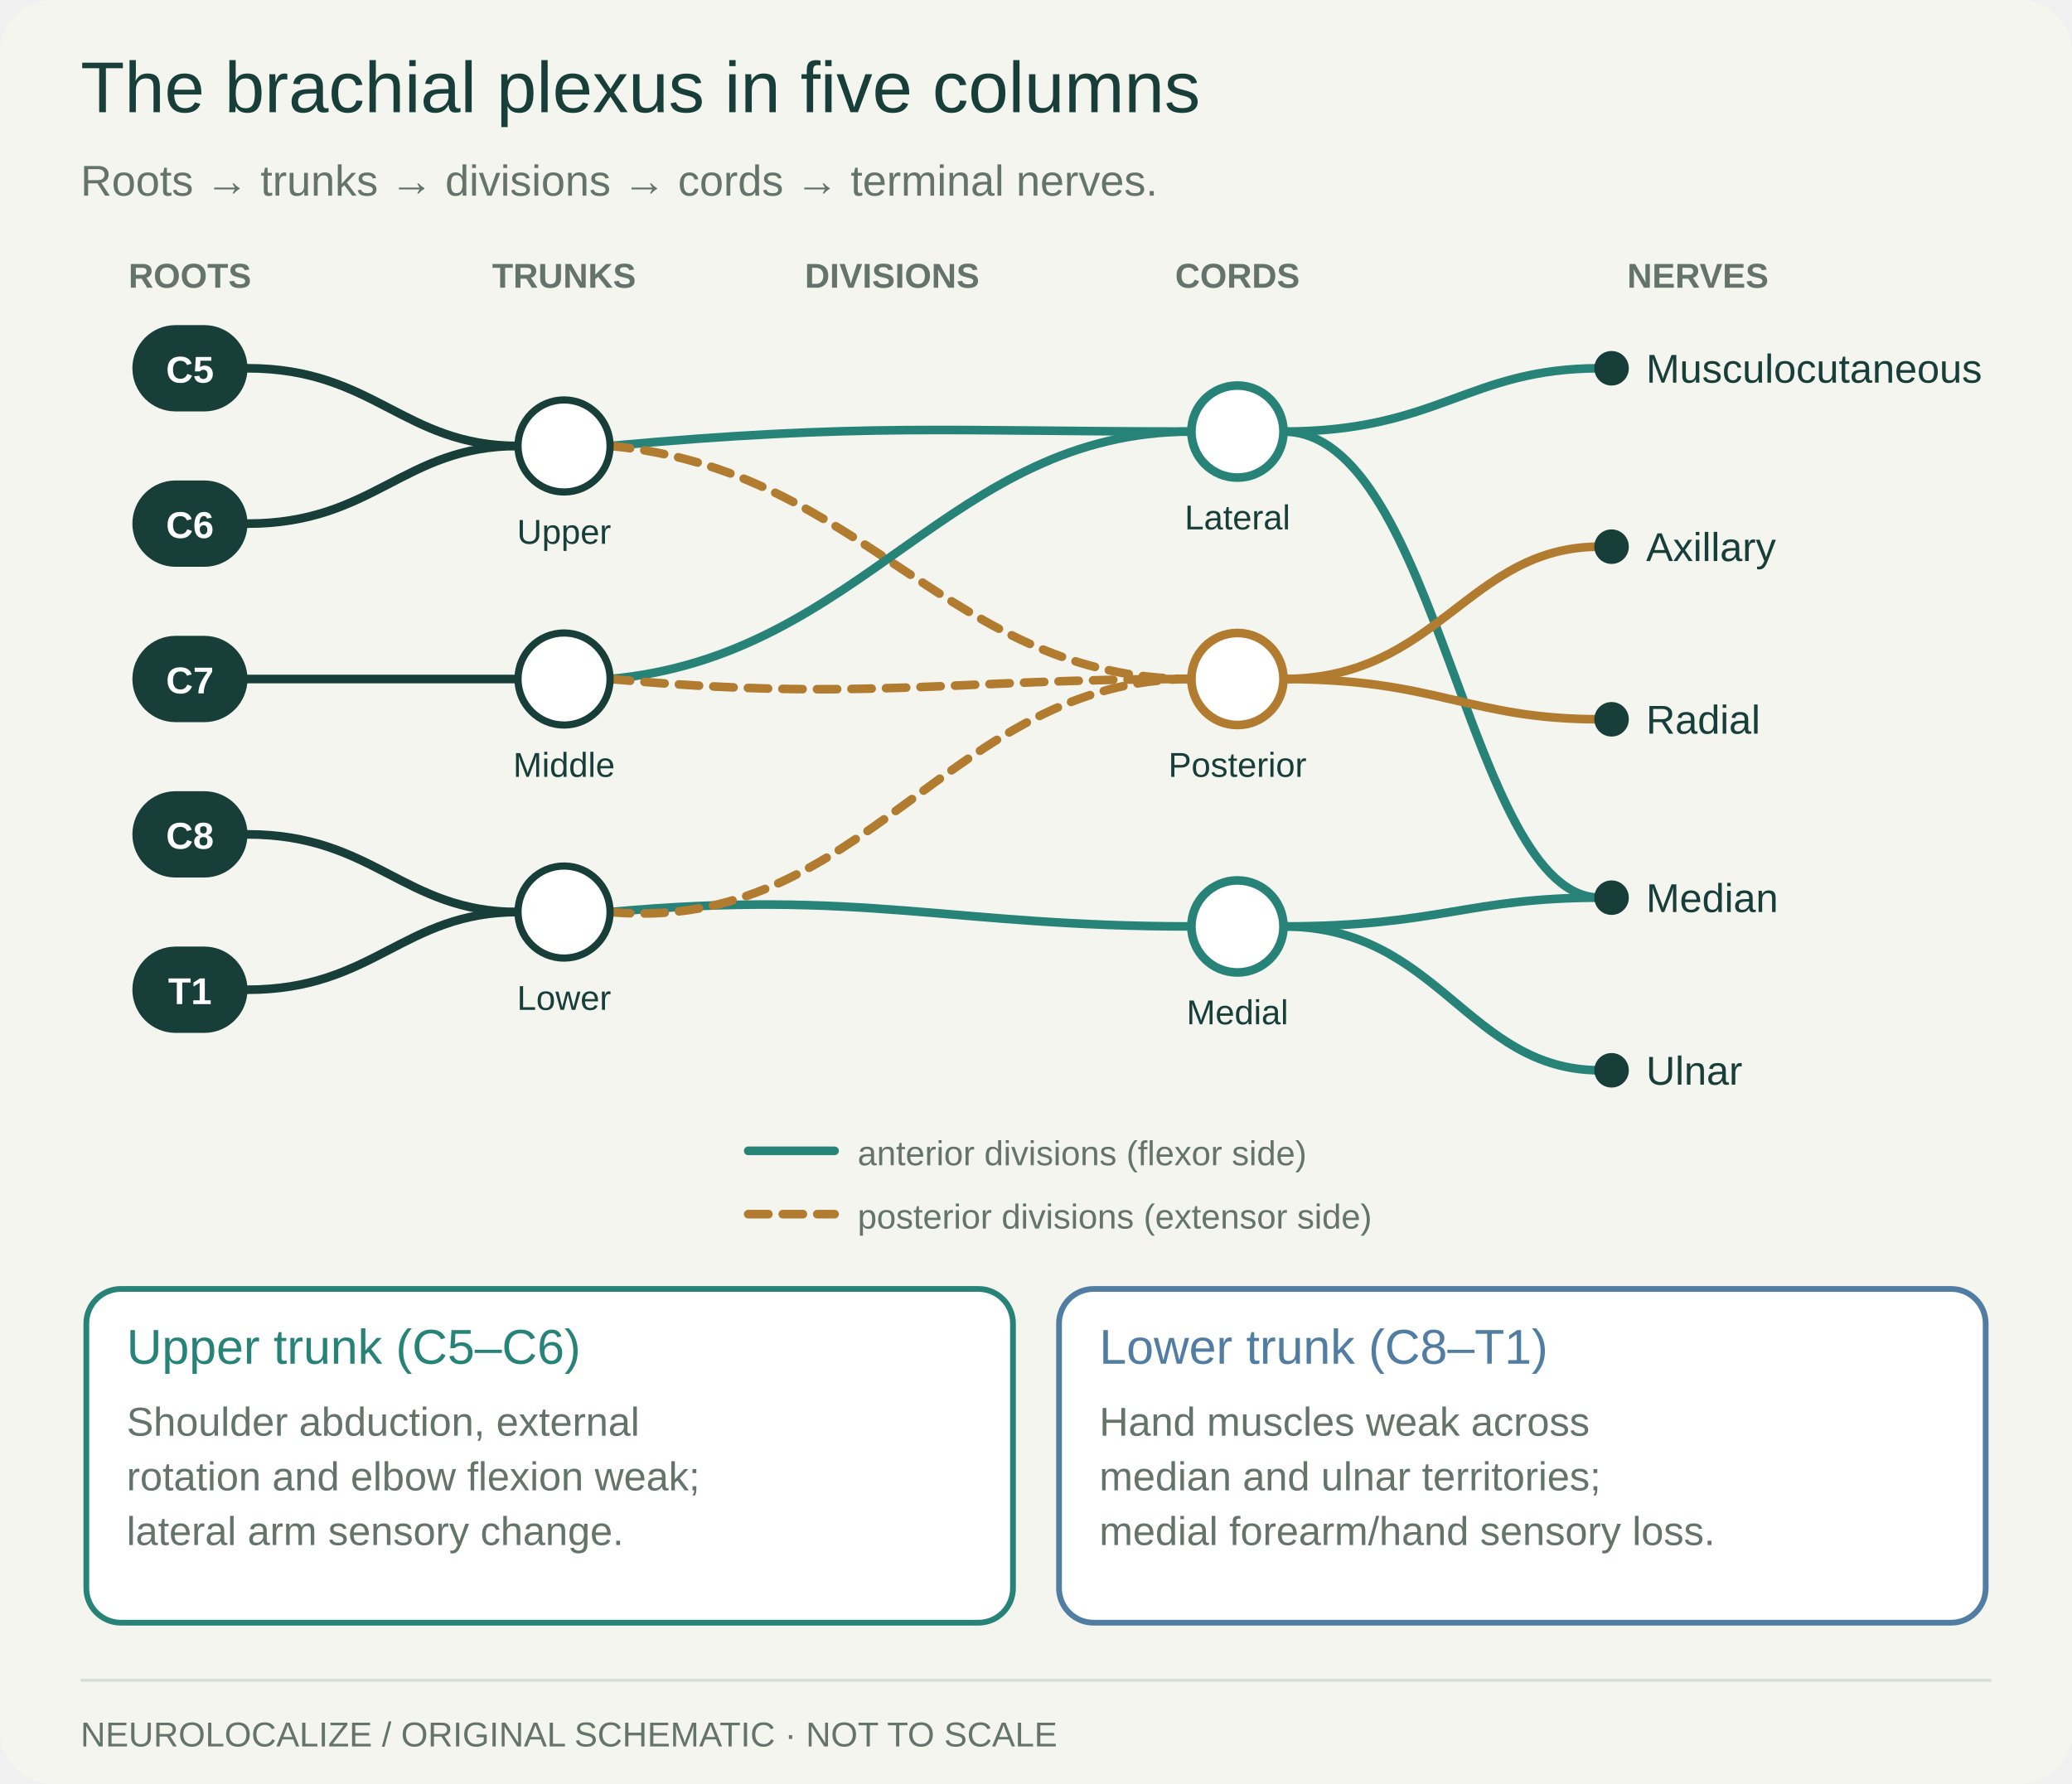
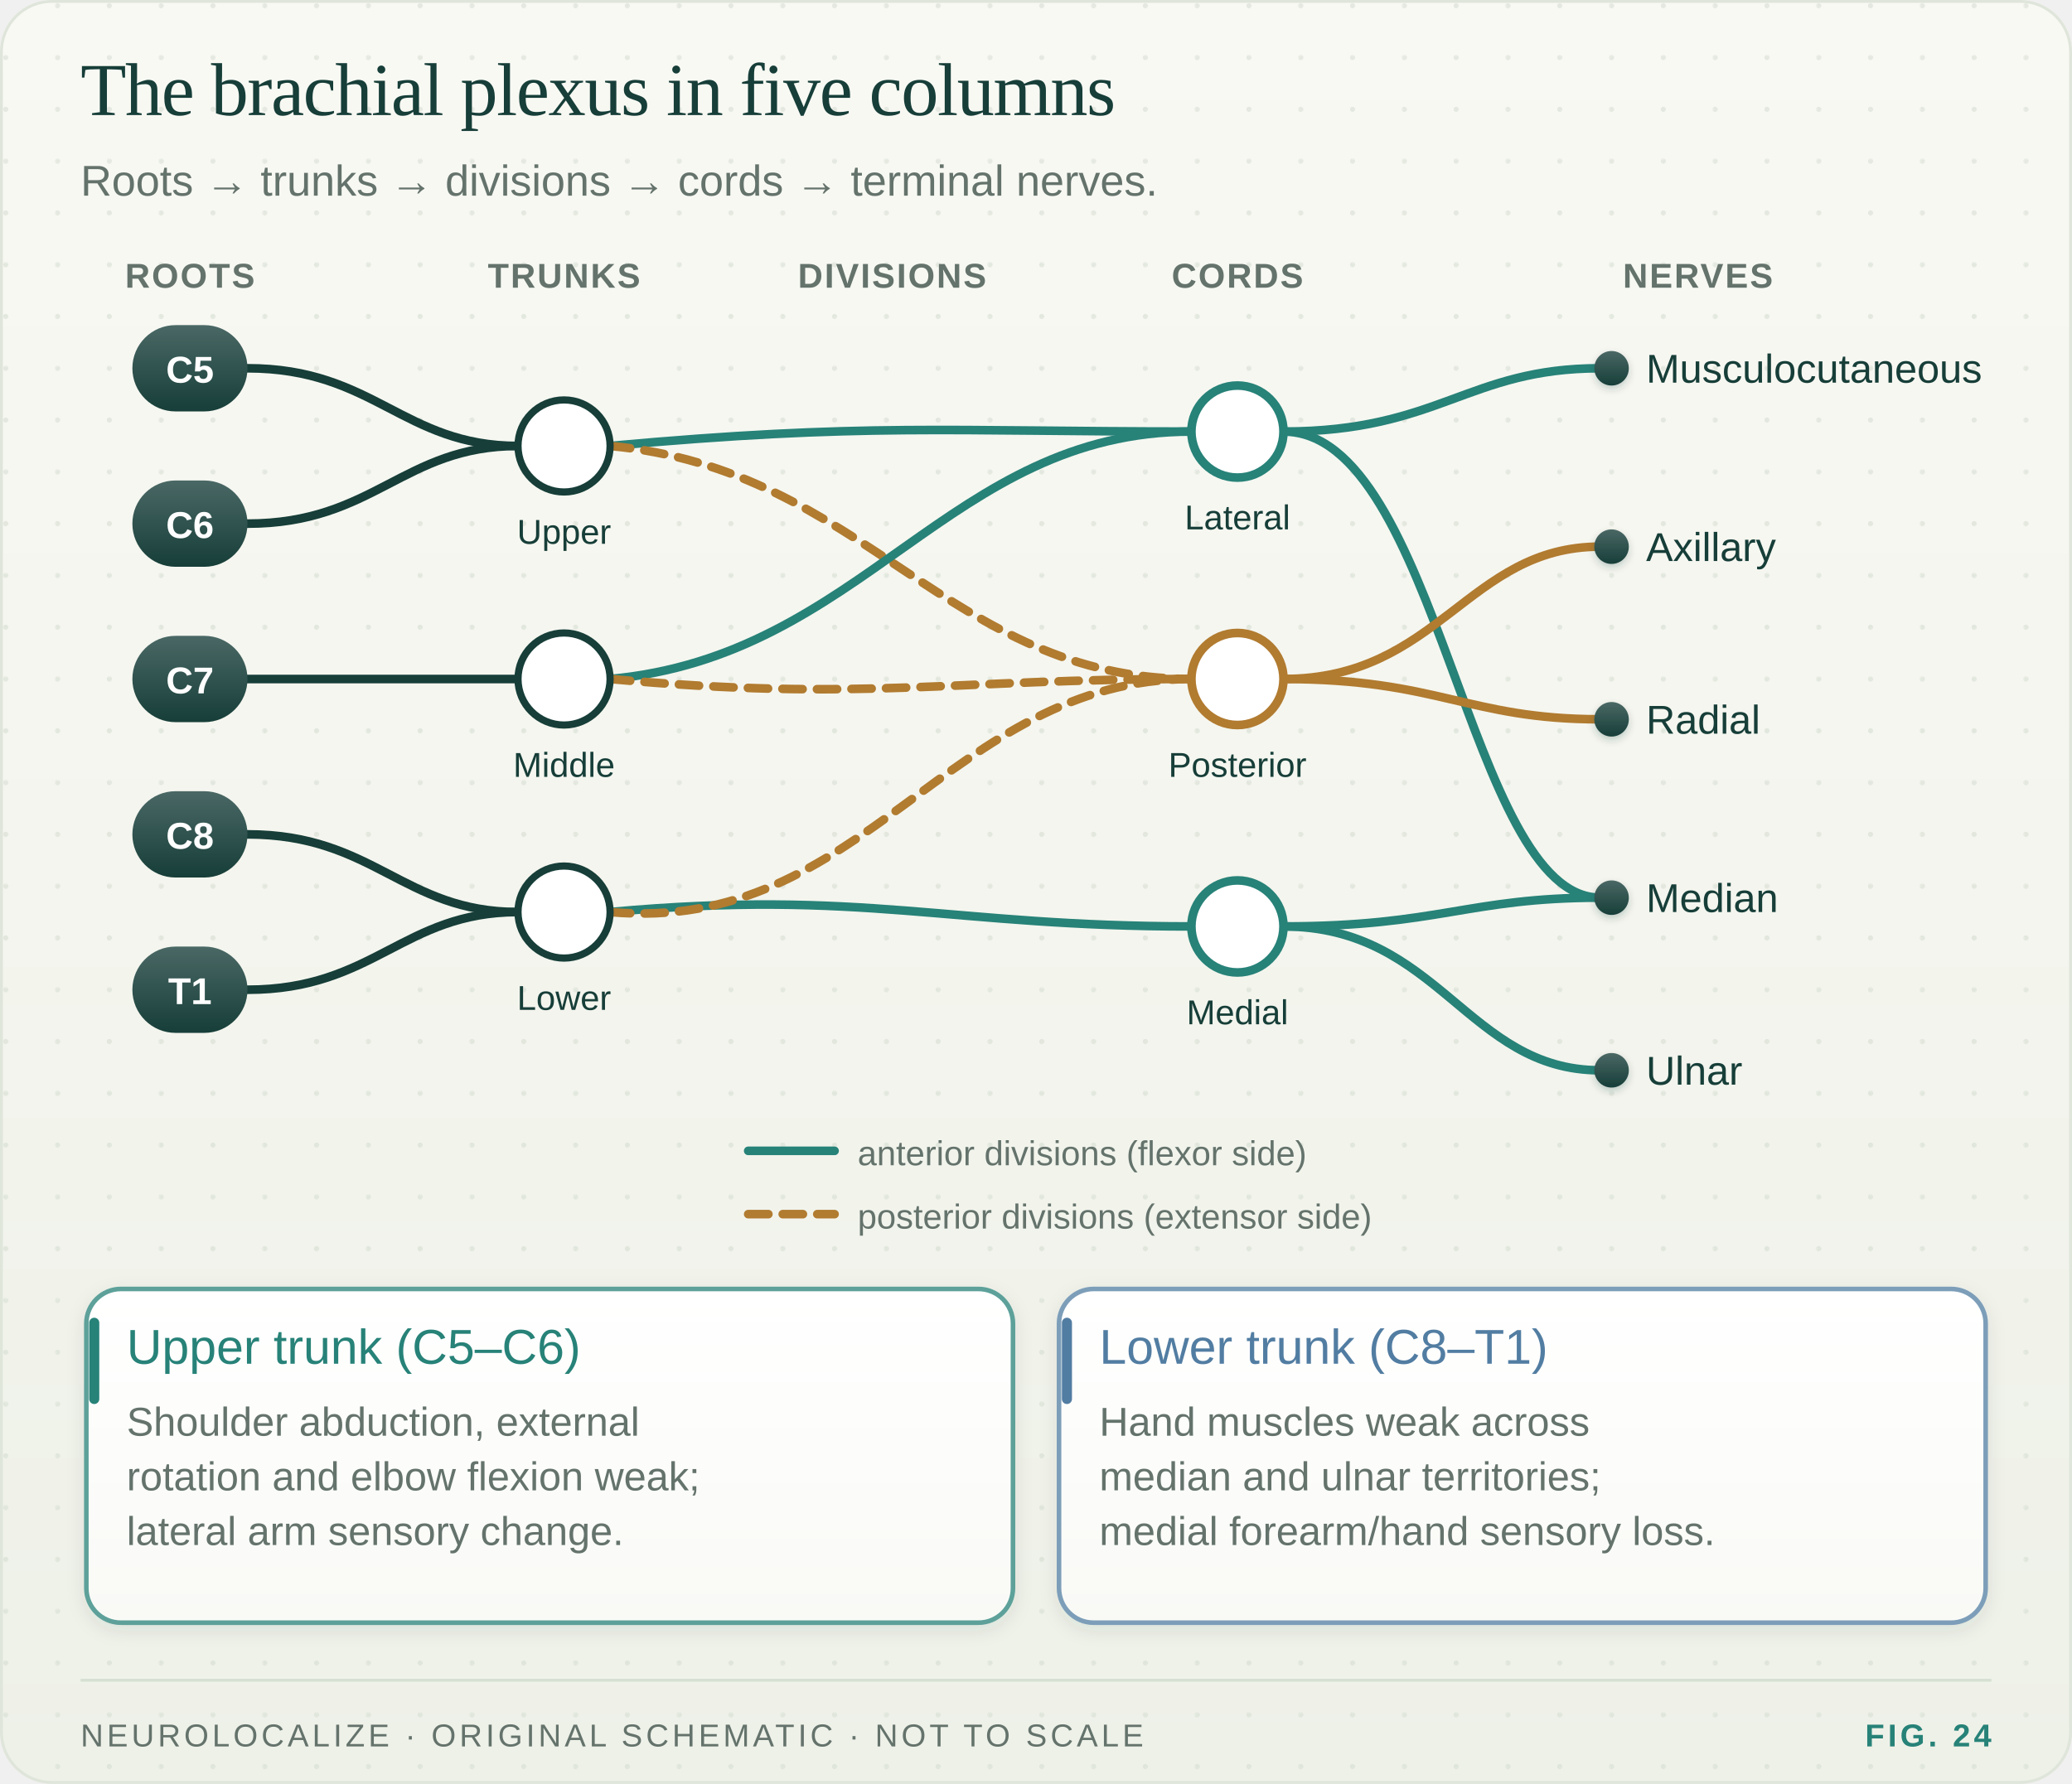
<svg xmlns="http://www.w3.org/2000/svg" width="720" height="620" viewBox="0 0 720 620" role="img">
-   <defs />
-   <rect width="720" height="620" rx="18" fill="#f4f5ee" />
-   <g font-family="Arial,sans-serif">
-     <text x="28" y="39" font-size="25" fill="#173e39" text-anchor="start">The brachial plexus in five columns</text>
+   <defs>
+     <linearGradient id="bg" x1="0" y1="0" x2="0" y2="1">
+       <stop offset="0" stop-color="#f9f9f4" />
+       <stop offset="1" stop-color="#eef1e8" />
+     </linearGradient>
+     <linearGradient id="card" x1="0" y1="0" x2="0" y2="1">
+       <stop offset="0" stop-color="#ffffff" />
+       <stop offset="1" stop-color="#f9faf6" />
+     </linearGradient>
+     <pattern id="dots" width="18" height="18" patternUnits="userSpaceOnUse">
+       <circle cx="2" cy="2" r=".9" fill="#d3dbcf" />
+     </pattern>
+     <filter id="shadow" x="-10%" y="-10%" width="120%" height="130%">
+       <feDropShadow dx="0" dy="2" stdDeviation="3" flood-color="#173e39" flood-opacity=".09" />
+     </filter>
+     <filter id="lift" x="-40%" y="-40%" width="180%" height="190%">
+       <feDropShadow dx="0" dy="1.2" stdDeviation="1.4" flood-color="#173e39" flood-opacity=".22" />
+     </filter>
+     <linearGradient id="g173e39" x1="0" y1="0" x2="0" y2="1">
+       <stop offset="0" stop-color="#4a6865" />
+       <stop offset="1" stop-color="#173e39" />
+     </linearGradient>
+   </defs>
+   <rect width="720" height="620" rx="18" fill="url(#bg)" />
+   <rect width="720" height="620" rx="18" fill="url(#dots)" opacity=".55" />
+   <rect x=".5" y=".5" width="719" height="619" rx="17.5" fill="none" stroke="#dfe5da" />
+   <g font-family="Arial,Helvetica,sans-serif">
+     <text x="28" y="40" font-size="26" fill="#173e39" font-family="Georgia,'Times New Roman',serif" letter-spacing="-.4">The brachial plexus in five columns</text>
    <text x="28" y="68" font-size="15" fill="#64736c" text-anchor="start">Roots → trunks → divisions → cords → terminal nerves.</text>
-     <text x="66" y="100" font-size="12" fill="#64736c" text-anchor="middle" font-weight="700">ROOTS</text>
-     <text x="196" y="100" font-size="12" fill="#64736c" text-anchor="middle" font-weight="700">TRUNKS</text>
-     <text x="310" y="100" font-size="12" fill="#64736c" text-anchor="middle" font-weight="700">DIVISIONS</text>
-     <text x="430" y="100" font-size="12" fill="#64736c" text-anchor="middle" font-weight="700">CORDS</text>
-     <text x="590" y="100" font-size="12" fill="#64736c" text-anchor="middle" font-weight="700">NERVES</text>
+     <text x="66" y="100" font-size="12" fill="#64736c" text-anchor="middle" font-weight="700" letter-spacing=".6">ROOTS</text>
+     <text x="196" y="100" font-size="12" fill="#64736c" text-anchor="middle" font-weight="700" letter-spacing=".6">TRUNKS</text>
+     <text x="310" y="100" font-size="12" fill="#64736c" text-anchor="middle" font-weight="700" letter-spacing=".6">DIVISIONS</text>
+     <text x="430" y="100" font-size="12" fill="#64736c" text-anchor="middle" font-weight="700" letter-spacing=".6">CORDS</text>
+     <text x="590" y="100" font-size="12" fill="#64736c" text-anchor="middle" font-weight="700" letter-spacing=".6">NERVES</text>
    <path d="M86 128C130 128 140 155 180 155" fill="none" stroke="#173e39" stroke-width="3" stroke-linecap="round" stroke-linejoin="round" />
    <path d="M86 182C130 182 140 155 180 155" fill="none" stroke="#173e39" stroke-width="3" stroke-linecap="round" stroke-linejoin="round" />
    <path d="M86 236C130 236 140 236 180 236" fill="none" stroke="#173e39" stroke-width="3" stroke-linecap="round" stroke-linejoin="round" />
    <path d="M86 290C130 290 140 317 180 317" fill="none" stroke="#173e39" stroke-width="3" stroke-linecap="round" stroke-linejoin="round" />
    <path d="M86 344C130 344 140 317 180 317" fill="none" stroke="#173e39" stroke-width="3" stroke-linecap="round" stroke-linejoin="round" />
    <path d="M212 155C300 147 330 150 414 150" fill="none" stroke="#278278" stroke-width="3" stroke-linecap="round" stroke-linejoin="round" />
    <path d="M212 155C300 163 330 236 414 236" fill="none" stroke="#b17b30" stroke-width="3" stroke-linecap="round" stroke-linejoin="round" stroke-dasharray="7 5" />
    <path d="M212 236C300 228 330 150 414 150" fill="none" stroke="#278278" stroke-width="3" stroke-linecap="round" stroke-linejoin="round" />
    <path d="M212 236C300 244 330 236 414 236" fill="none" stroke="#b17b30" stroke-width="3" stroke-linecap="round" stroke-linejoin="round" stroke-dasharray="7 5" />
    <path d="M212 317C300 309 330 322 414 322" fill="none" stroke="#278278" stroke-width="3" stroke-linecap="round" stroke-linejoin="round" />
    <path d="M212 317C300 325 330 236 414 236" fill="none" stroke="#b17b30" stroke-width="3" stroke-linecap="round" stroke-linejoin="round" stroke-dasharray="7 5" />
    <path d="M446 150C500 150 510 128 556 128" fill="none" stroke="#278278" stroke-width="3" stroke-linecap="round" stroke-linejoin="round" />
    <path d="M446 150C500 150 510 312 556 312" fill="none" stroke="#278278" stroke-width="3" stroke-linecap="round" stroke-linejoin="round" />
    <path d="M446 322C500 322 510 312 556 312" fill="none" stroke="#278278" stroke-width="3" stroke-linecap="round" stroke-linejoin="round" />
    <path d="M446 322C500 322 510 372 556 372" fill="none" stroke="#278278" stroke-width="3" stroke-linecap="round" stroke-linejoin="round" />
    <path d="M446 236C500 236 510 190 556 190" fill="none" stroke="#b17b30" stroke-width="3" stroke-linecap="round" stroke-linejoin="round" />
    <path d="M446 236C500 236 510 250 556 250" fill="none" stroke="#b17b30" stroke-width="3" stroke-linecap="round" stroke-linejoin="round" />
-     <rect x="46" y="113" width="40" height="30" rx="15" fill="#173e39" />
+     <rect x="46" y="113" width="40" height="30" rx="15" fill="url(#g173e39)" />
    <text x="66" y="133" font-size="13" fill="#ffffff" text-anchor="middle" font-weight="700">C5</text>
-     <rect x="46" y="167" width="40" height="30" rx="15" fill="#173e39" />
+     <rect x="46" y="167" width="40" height="30" rx="15" fill="url(#g173e39)" />
    <text x="66" y="187" font-size="13" fill="#ffffff" text-anchor="middle" font-weight="700">C6</text>
-     <rect x="46" y="221" width="40" height="30" rx="15" fill="#173e39" />
+     <rect x="46" y="221" width="40" height="30" rx="15" fill="url(#g173e39)" />
    <text x="66" y="241" font-size="13" fill="#ffffff" text-anchor="middle" font-weight="700">C7</text>
-     <rect x="46" y="275" width="40" height="30" rx="15" fill="#173e39" />
+     <rect x="46" y="275" width="40" height="30" rx="15" fill="url(#g173e39)" />
    <text x="66" y="295" font-size="13" fill="#ffffff" text-anchor="middle" font-weight="700">C8</text>
-     <rect x="46" y="329" width="40" height="30" rx="15" fill="#173e39" />
+     <rect x="46" y="329" width="40" height="30" rx="15" fill="url(#g173e39)" />
    <text x="66" y="349" font-size="13" fill="#ffffff" text-anchor="middle" font-weight="700">T1</text>
    <circle cx="196" cy="155" r="16" fill="#ffffff" stroke="#173e39" stroke-width="2.5" />
    <text x="196" y="189" font-size="12" fill="#173e39" text-anchor="middle">Upper</text>
    <circle cx="196" cy="236" r="16" fill="#ffffff" stroke="#173e39" stroke-width="2.5" />
    <text x="196" y="270" font-size="12" fill="#173e39" text-anchor="middle">Middle</text>
    <circle cx="196" cy="317" r="16" fill="#ffffff" stroke="#173e39" stroke-width="2.5" />
    <text x="196" y="351" font-size="12" fill="#173e39" text-anchor="middle">Lower</text>
    <circle cx="430" cy="150" r="16" fill="#ffffff" stroke="#278278" stroke-width="3" />
    <text x="430" y="184" font-size="12" fill="#173e39" text-anchor="middle">Lateral</text>
    <circle cx="430" cy="236" r="16" fill="#ffffff" stroke="#b17b30" stroke-width="3" />
    <text x="430" y="270" font-size="12" fill="#173e39" text-anchor="middle">Posterior</text>
    <circle cx="430" cy="322" r="16" fill="#ffffff" stroke="#278278" stroke-width="3" />
    <text x="430" y="356" font-size="12" fill="#173e39" text-anchor="middle">Medial</text>
-     <circle cx="560" cy="128" r="6" fill="#173e39" />
+     <circle cx="560" cy="128" r="6" fill="url(#g173e39)" filter="url(#lift)" />
    <text x="572" y="133" font-size="14" fill="#173e39" text-anchor="start">Musculocutaneous</text>
-     <circle cx="560" cy="190" r="6" fill="#173e39" />
+     <circle cx="560" cy="190" r="6" fill="url(#g173e39)" filter="url(#lift)" />
    <text x="572" y="195" font-size="14" fill="#173e39" text-anchor="start">Axillary</text>
-     <circle cx="560" cy="250" r="6" fill="#173e39" />
+     <circle cx="560" cy="250" r="6" fill="url(#g173e39)" filter="url(#lift)" />
    <text x="572" y="255" font-size="14" fill="#173e39" text-anchor="start">Radial</text>
-     <circle cx="560" cy="312" r="6" fill="#173e39" />
+     <circle cx="560" cy="312" r="6" fill="url(#g173e39)" filter="url(#lift)" />
    <text x="572" y="317" font-size="14" fill="#173e39" text-anchor="start">Median</text>
-     <circle cx="560" cy="372" r="6" fill="#173e39" />
+     <circle cx="560" cy="372" r="6" fill="url(#g173e39)" filter="url(#lift)" />
    <text x="572" y="377" font-size="14" fill="#173e39" text-anchor="start">Ulnar</text>
    <path d="M260 400L290 400" fill="none" stroke="#278278" stroke-width="3" stroke-linecap="round" stroke-linejoin="round" />
    <text x="298" y="405" font-size="12" fill="#64736c" text-anchor="start">anterior divisions (flexor side)</text>
    <path d="M260 422L290 422" fill="none" stroke="#b17b30" stroke-width="3" stroke-linecap="round" stroke-linejoin="round" stroke-dasharray="7 5" />
    <text x="298" y="427" font-size="12" fill="#64736c" text-anchor="start">posterior divisions (extensor side)</text>
-     <rect x="30" y="448" width="322" height="116" rx="12" fill="#ffffff" stroke="#278278" stroke-width="2" />
+     <rect x="30" y="448" width="322" height="116" rx="12" fill="url(#card)" stroke="#5da19a" stroke-width="1.6" filter="url(#shadow)" />
+     <rect x="31" y="458" width="3.5" height="30" rx="1.75" fill="#278278" />
    <text x="44" y="474" font-size="17" fill="#278278" text-anchor="start">Upper trunk (C5–C6)</text>
    <text x="44" y="499" font-size="14" fill="#64736c" text-anchor="start">Shoulder abduction, external</text>
    <text x="44" y="518" font-size="14" fill="#64736c" text-anchor="start">rotation and elbow flexion weak;</text>
    <text x="44" y="537" font-size="14" fill="#64736c" text-anchor="start">lateral arm sensory change.</text>
-     <rect x="368" y="448" width="322" height="116" rx="12" fill="#ffffff" stroke="#527da2" stroke-width="2" />
+     <rect x="368" y="448" width="322" height="116" rx="12" fill="url(#card)" stroke="#7d9eb9" stroke-width="1.6" filter="url(#shadow)" />
+     <rect x="369" y="458" width="3.5" height="30" rx="1.75" fill="#527da2" />
    <text x="382" y="474" font-size="17" fill="#527da2" text-anchor="start">Lower trunk (C8–T1)</text>
    <text x="382" y="499" font-size="14" fill="#64736c" text-anchor="start">Hand muscles weak across</text>
    <text x="382" y="518" font-size="14" fill="#64736c" text-anchor="start">median and ulnar territories;</text>
    <text x="382" y="537" font-size="14" fill="#64736c" text-anchor="start">medial forearm/hand sensory loss.</text>
    <path d="M28 584L692 584" fill="none" stroke="#d6dfd3" stroke-width="1" />
-     <text x="28" y="607" font-size="12" fill="#64736c" text-anchor="start">NEUROLOCALIZE  /  ORIGINAL SCHEMATIC · NOT TO SCALE</text>
+     <text x="28" y="607" font-size="11" fill="#64736c" letter-spacing="1.2">NEUROLOCALIZE  ·  ORIGINAL SCHEMATIC  ·  NOT TO SCALE</text>
+     <text x="692" y="607" font-size="11" fill="#278278" text-anchor="end" letter-spacing="1.2" font-weight="700">FIG. 24</text>
  </g>
</svg>
